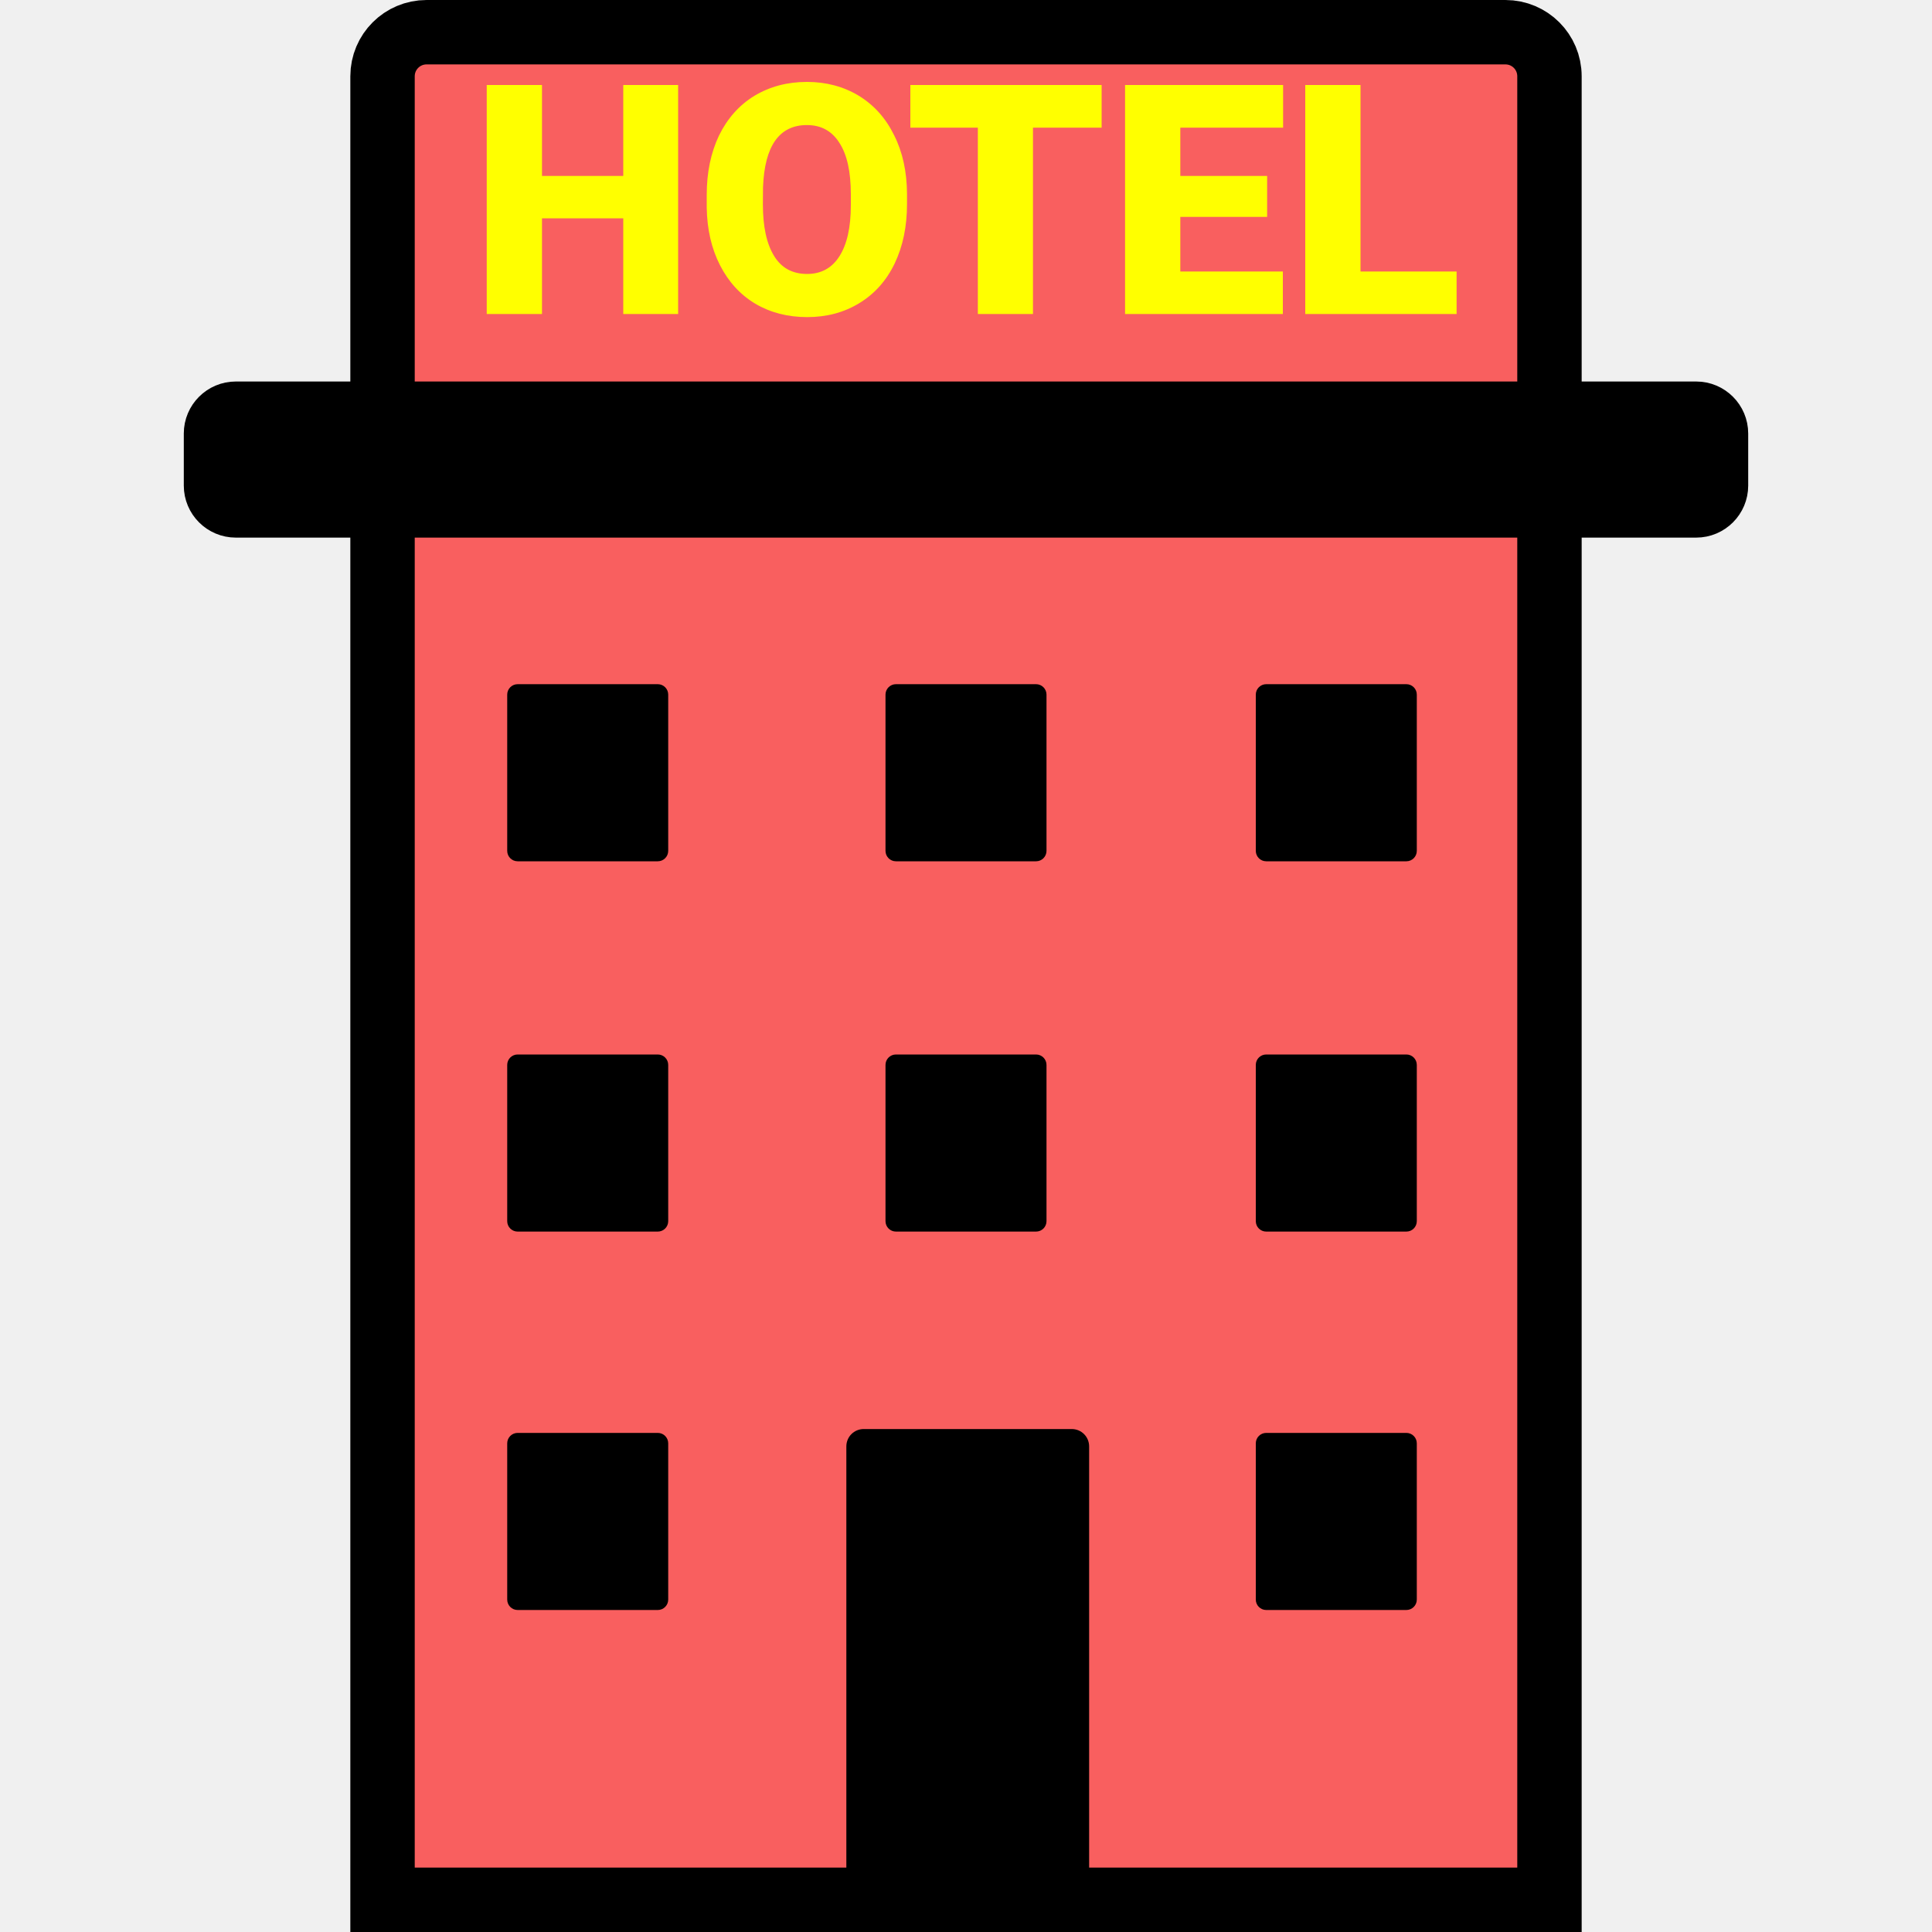
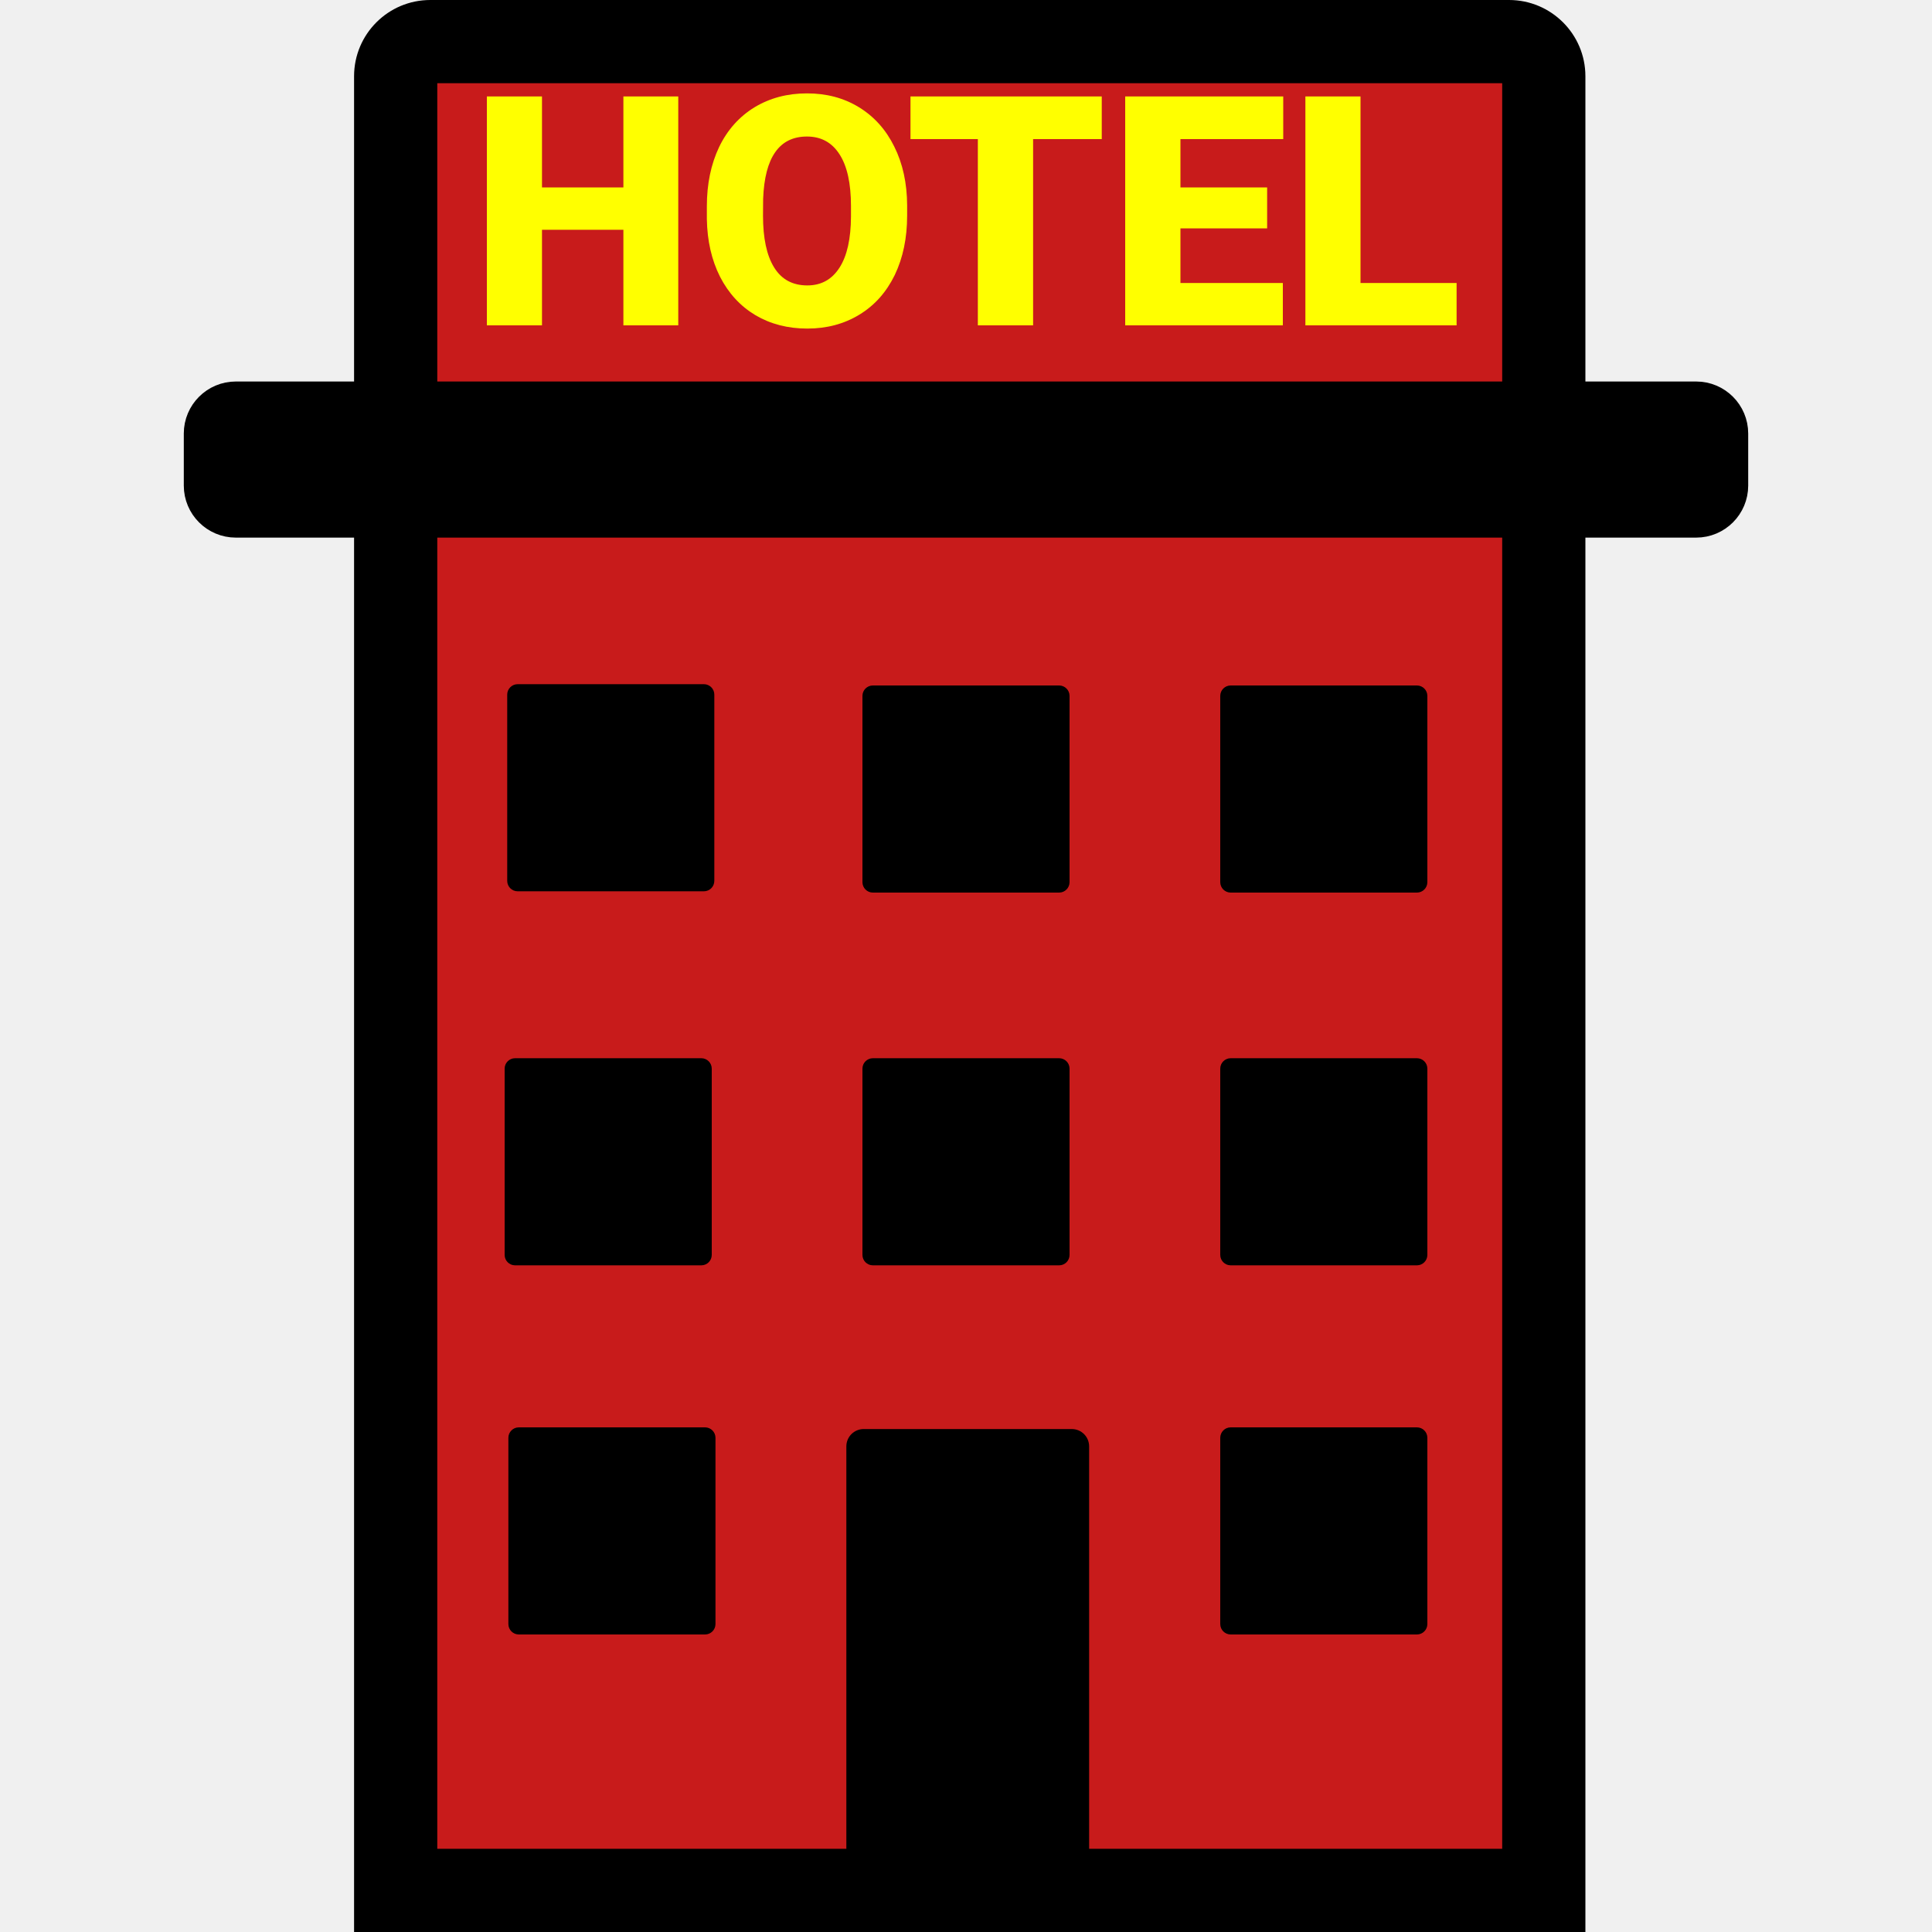
<svg xmlns="http://www.w3.org/2000/svg" width="15" height="15" viewBox="0 0 15 15" fill="none">
-   <path d="M3.312 0.25H11.688C11.877 0.25 12.03 0.403 12.03 0.592V14.75H2.97V0.592C2.97 0.403 3.123 0.25 3.312 0.25Z" fill="#F95F5F" stroke="black" stroke-width="0.5" />
-   <rect x="3.938" y="5.312" width="1.25" height="1.375" rx="0.081" fill="black" />
-   <rect x="6.875" y="5.312" width="1.25" height="1.375" rx="0.081" fill="black" />
-   <rect x="9.75" y="5.312" width="1.25" height="1.375" rx="0.081" fill="black" />
-   <rect x="3.938" y="8.187" width="1.25" height="1.375" rx="0.081" fill="black" />
-   <rect x="6.875" y="8.187" width="1.25" height="1.375" rx="0.081" fill="black" />
-   <rect x="9.75" y="8.187" width="1.25" height="1.375" rx="0.081" fill="black" />
-   <rect x="3.938" y="11.125" width="1.25" height="1.375" rx="0.081" fill="black" />
-   <rect x="9.75" y="11.125" width="1.25" height="1.375" rx="0.081" fill="black" />
+   <mask id="path-1-inside-1" fill="white">
+     <path d="M2.749 0.592C2.749 0.265 3.014 0 3.341 0H11.716C12.043 0 12.309 0.265 12.309 0.592V15H2.749V0.592Z" />
+   </mask>
+   <path d="M2.749 0.592C2.749 0.265 3.014 0 3.341 0H11.716C12.043 0 12.309 0.265 12.309 0.592V15H2.749V0.592Z" fill="#C81B1B" stroke="black" stroke-width="1.292" mask="url(#path-1-inside-1)" />
+   <rect x="3.938" y="5.312" width="1.608" height="1.608" rx="0.081" fill="black" />
+   <rect x="3.947" y="11.082" width="1.608" height="1.608" rx="0.081" fill="black" />
+   <rect x="3.918" y="8.216" width="1.608" height="1.608" rx="0.081" fill="black" />
+   <rect x="6.696" y="8.216" width="1.608" height="1.608" rx="0.081" fill="black" />
+   <rect x="6.696" y="5.322" width="1.608" height="1.608" rx="0.081" fill="black" />
+   <rect x="9.474" y="5.322" width="1.608" height="1.608" rx="0.081" fill="black" />
+   <rect x="9.474" y="8.216" width="1.608" height="1.608" rx="0.081" fill="black" />
+   <rect x="9.474" y="11.082" width="1.608" height="1.608" rx="0.081" fill="black" />
  <path d="M6.571 11.23C6.571 11.155 6.631 11.095 6.706 11.095H8.321C8.396 11.095 8.456 11.155 8.456 11.23V14.865H6.571V11.23Z" fill="black" />
  <rect x="1.508" y="3.043" width="11.984" height="1.05" rx="0.323" fill="black" stroke="black" stroke-width="0.162" />
-   <path d="M5.265 2.438H4.839V1.695H4.208V2.438H3.779V0.66H4.208V1.366H4.839V0.66H5.265V2.438ZM7.042 1.585C7.042 1.759 7.01 1.912 6.946 2.046C6.882 2.179 6.79 2.282 6.671 2.354C6.553 2.426 6.418 2.462 6.267 2.462C6.116 2.462 5.981 2.427 5.864 2.358C5.747 2.288 5.656 2.188 5.59 2.059C5.524 1.93 5.49 1.781 5.487 1.614V1.513C5.487 1.339 5.519 1.186 5.582 1.053C5.647 0.92 5.738 0.817 5.857 0.744C5.977 0.672 6.112 0.636 6.265 0.636C6.415 0.636 6.549 0.672 6.667 0.743C6.785 0.815 6.877 0.917 6.942 1.05C7.008 1.181 7.041 1.333 7.042 1.504V1.585ZM6.606 1.511C6.606 1.334 6.577 1.201 6.517 1.109C6.459 1.017 6.375 0.971 6.265 0.971C6.05 0.971 5.936 1.133 5.924 1.455L5.923 1.585C5.923 1.76 5.952 1.893 6.01 1.987C6.067 2.081 6.153 2.127 6.267 2.127C6.375 2.127 6.459 2.081 6.517 1.99C6.576 1.898 6.606 1.765 6.606 1.593V1.511ZM8.553 0.991H8.02V2.438H7.592V0.991H7.068V0.66H8.553V0.991ZM9.838 1.684H9.164V2.108H9.96V2.438H8.735V0.66H9.962V0.991H9.164V1.366H9.838V1.684ZM10.563 2.108H11.309V2.438H10.134V0.66H10.563V2.108Z" fill="#FFFF00" />
+   <path d="M5.266 2.526H4.84V1.784H4.208V2.526H3.78V0.749H4.208V1.455H4.84V0.749H5.266V2.526ZM7.043 1.674C7.043 1.848 7.011 2.001 6.947 2.135C6.882 2.268 6.791 2.371 6.672 2.443C6.554 2.515 6.419 2.551 6.268 2.551C6.116 2.551 5.982 2.516 5.865 2.447C5.748 2.377 5.656 2.277 5.59 2.148C5.525 2.019 5.491 1.87 5.488 1.702V1.602C5.488 1.428 5.52 1.275 5.583 1.142C5.647 1.009 5.739 0.906 5.858 0.833C5.977 0.761 6.113 0.725 6.265 0.725C6.416 0.725 6.55 0.76 6.668 0.832C6.786 0.904 6.878 1.006 6.943 1.138C7.009 1.27 7.042 1.422 7.043 1.593V1.674ZM6.607 1.6C6.607 1.423 6.577 1.289 6.518 1.198C6.459 1.106 6.375 1.06 6.265 1.06C6.051 1.06 5.937 1.221 5.925 1.544L5.924 1.674C5.924 1.848 5.952 1.982 6.01 2.076C6.068 2.17 6.154 2.216 6.268 2.216C6.376 2.216 6.459 2.17 6.518 2.078C6.577 1.986 6.606 1.854 6.607 1.682V1.6ZM8.554 1.08H8.021V2.526H7.592V1.08H7.069V0.749H8.554V1.08ZM9.838 1.773H9.165V2.197H9.96V2.526H8.736V0.749H9.963V1.08H9.165V1.455H9.838V1.773ZM10.563 2.197H11.309V2.526H10.135V0.749H10.563V2.197Z" fill="#FFFF00" />
</svg>
